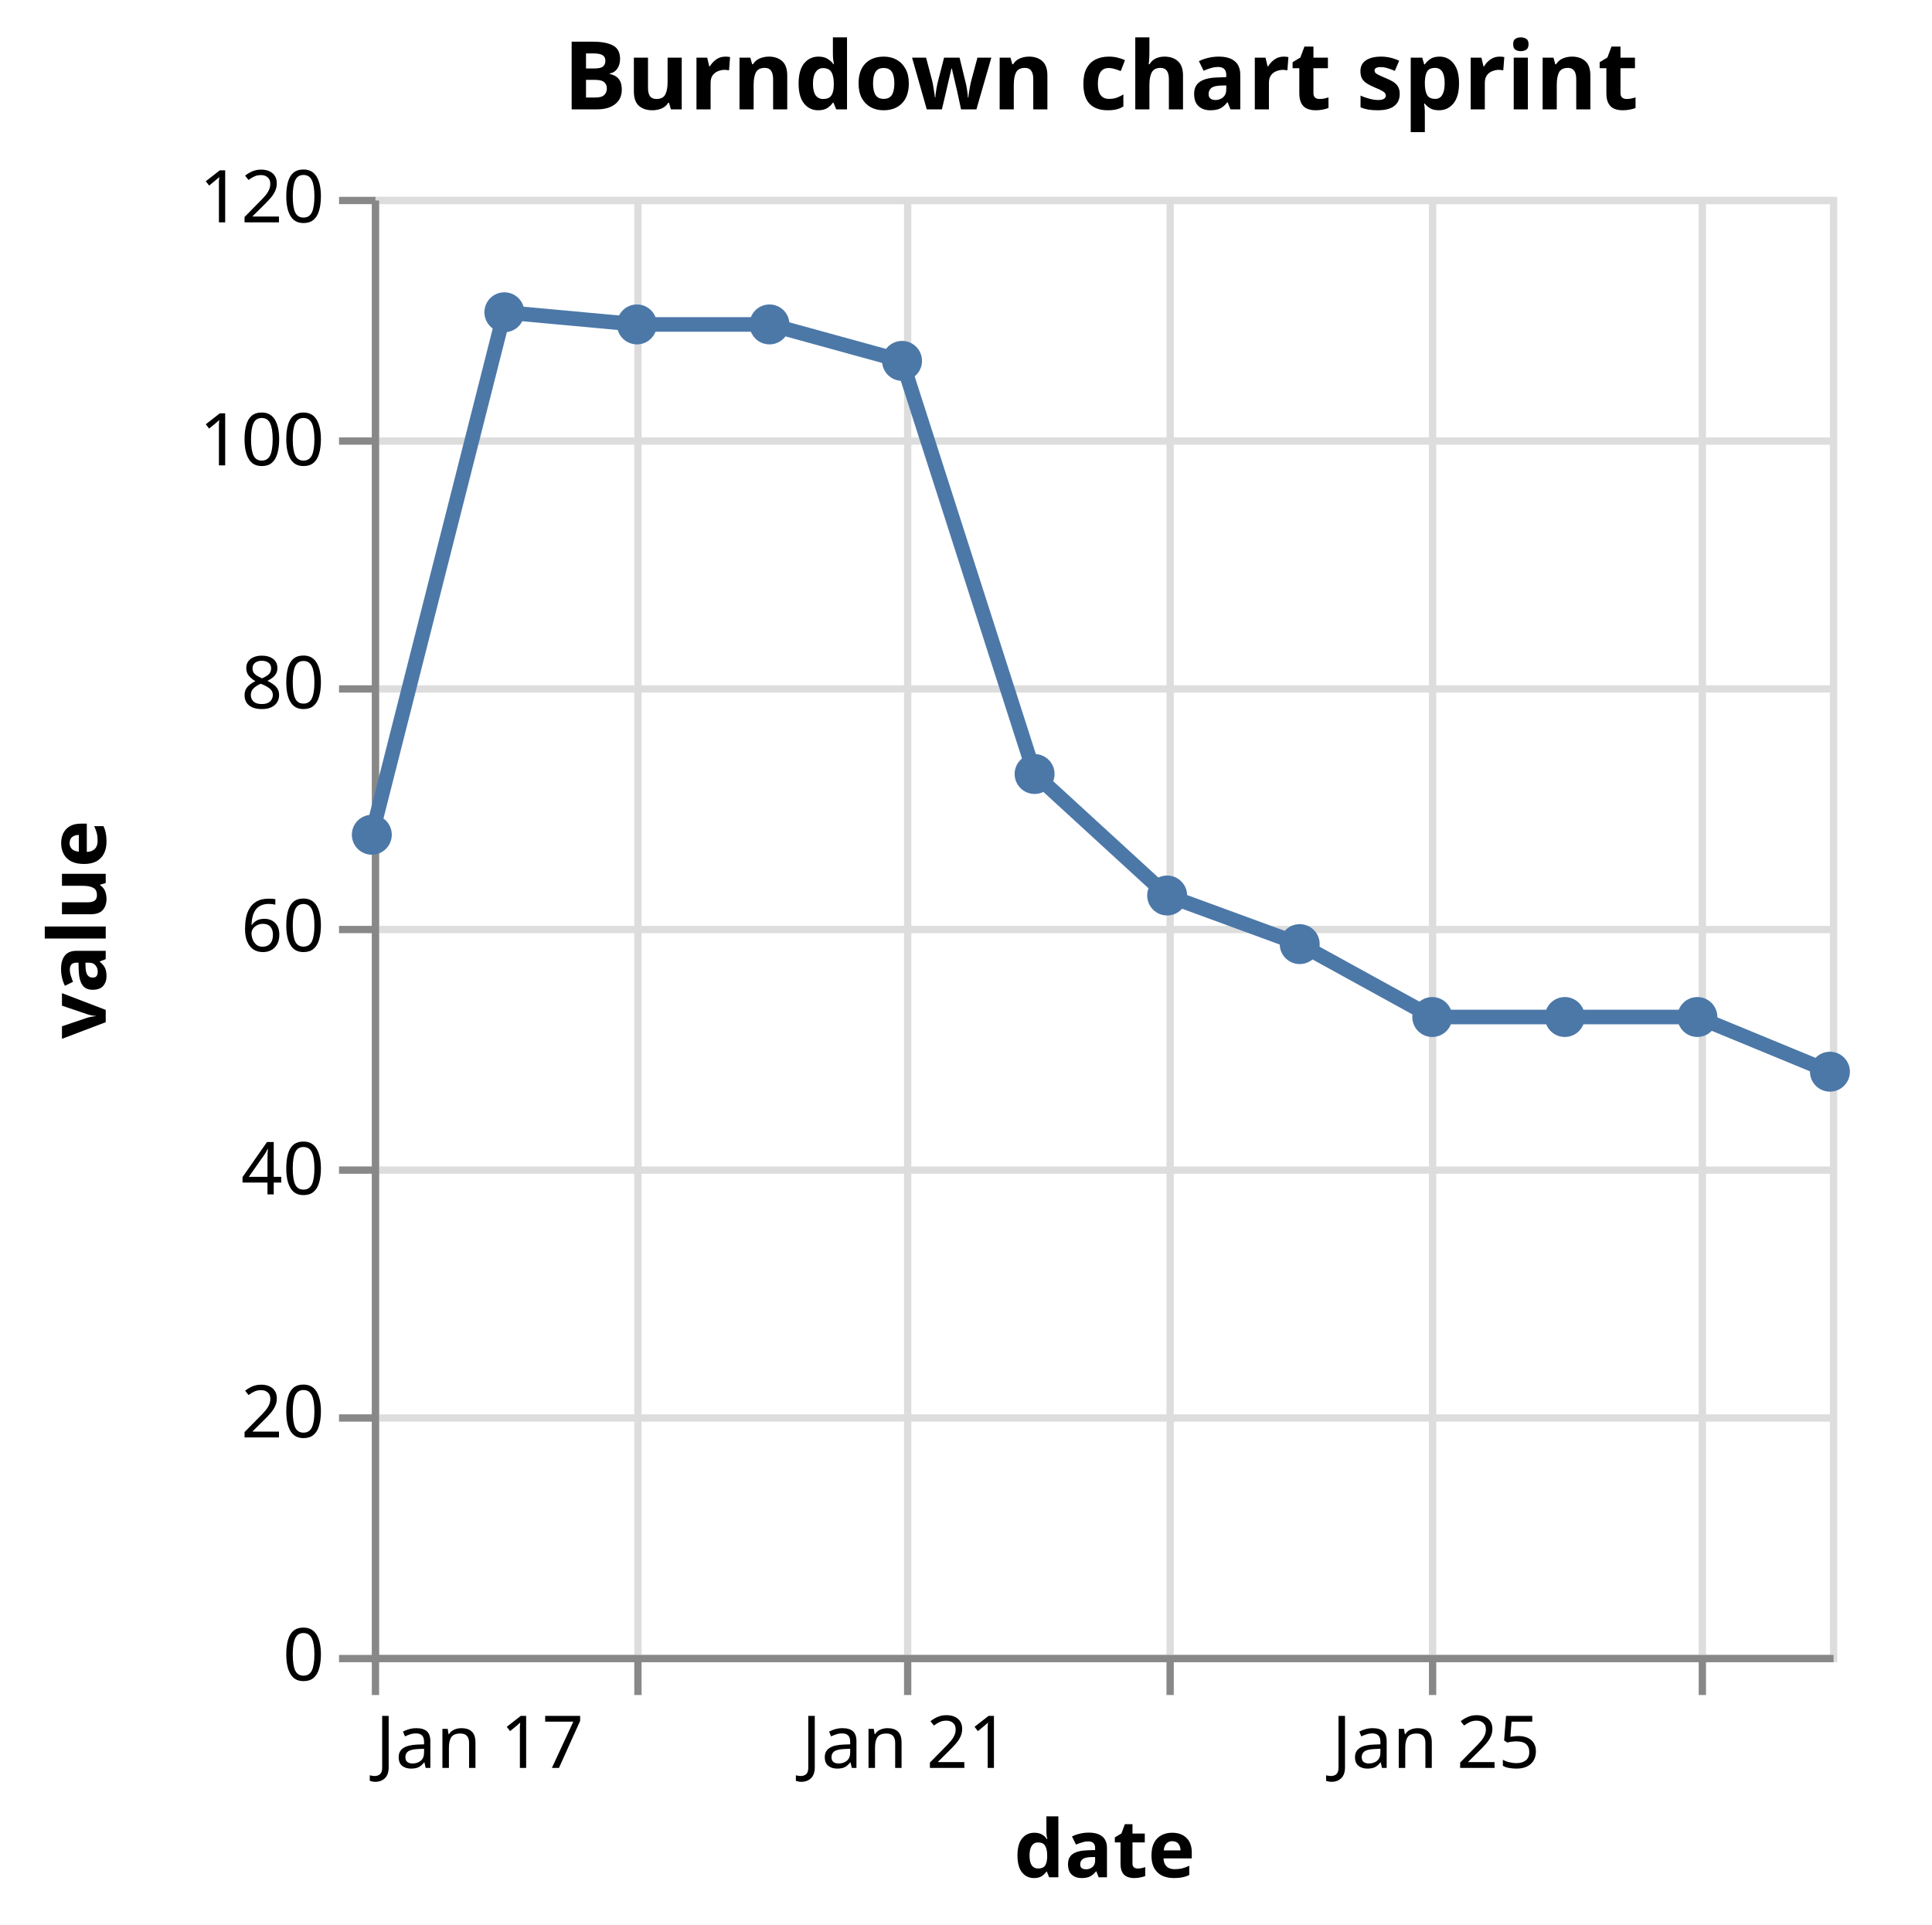
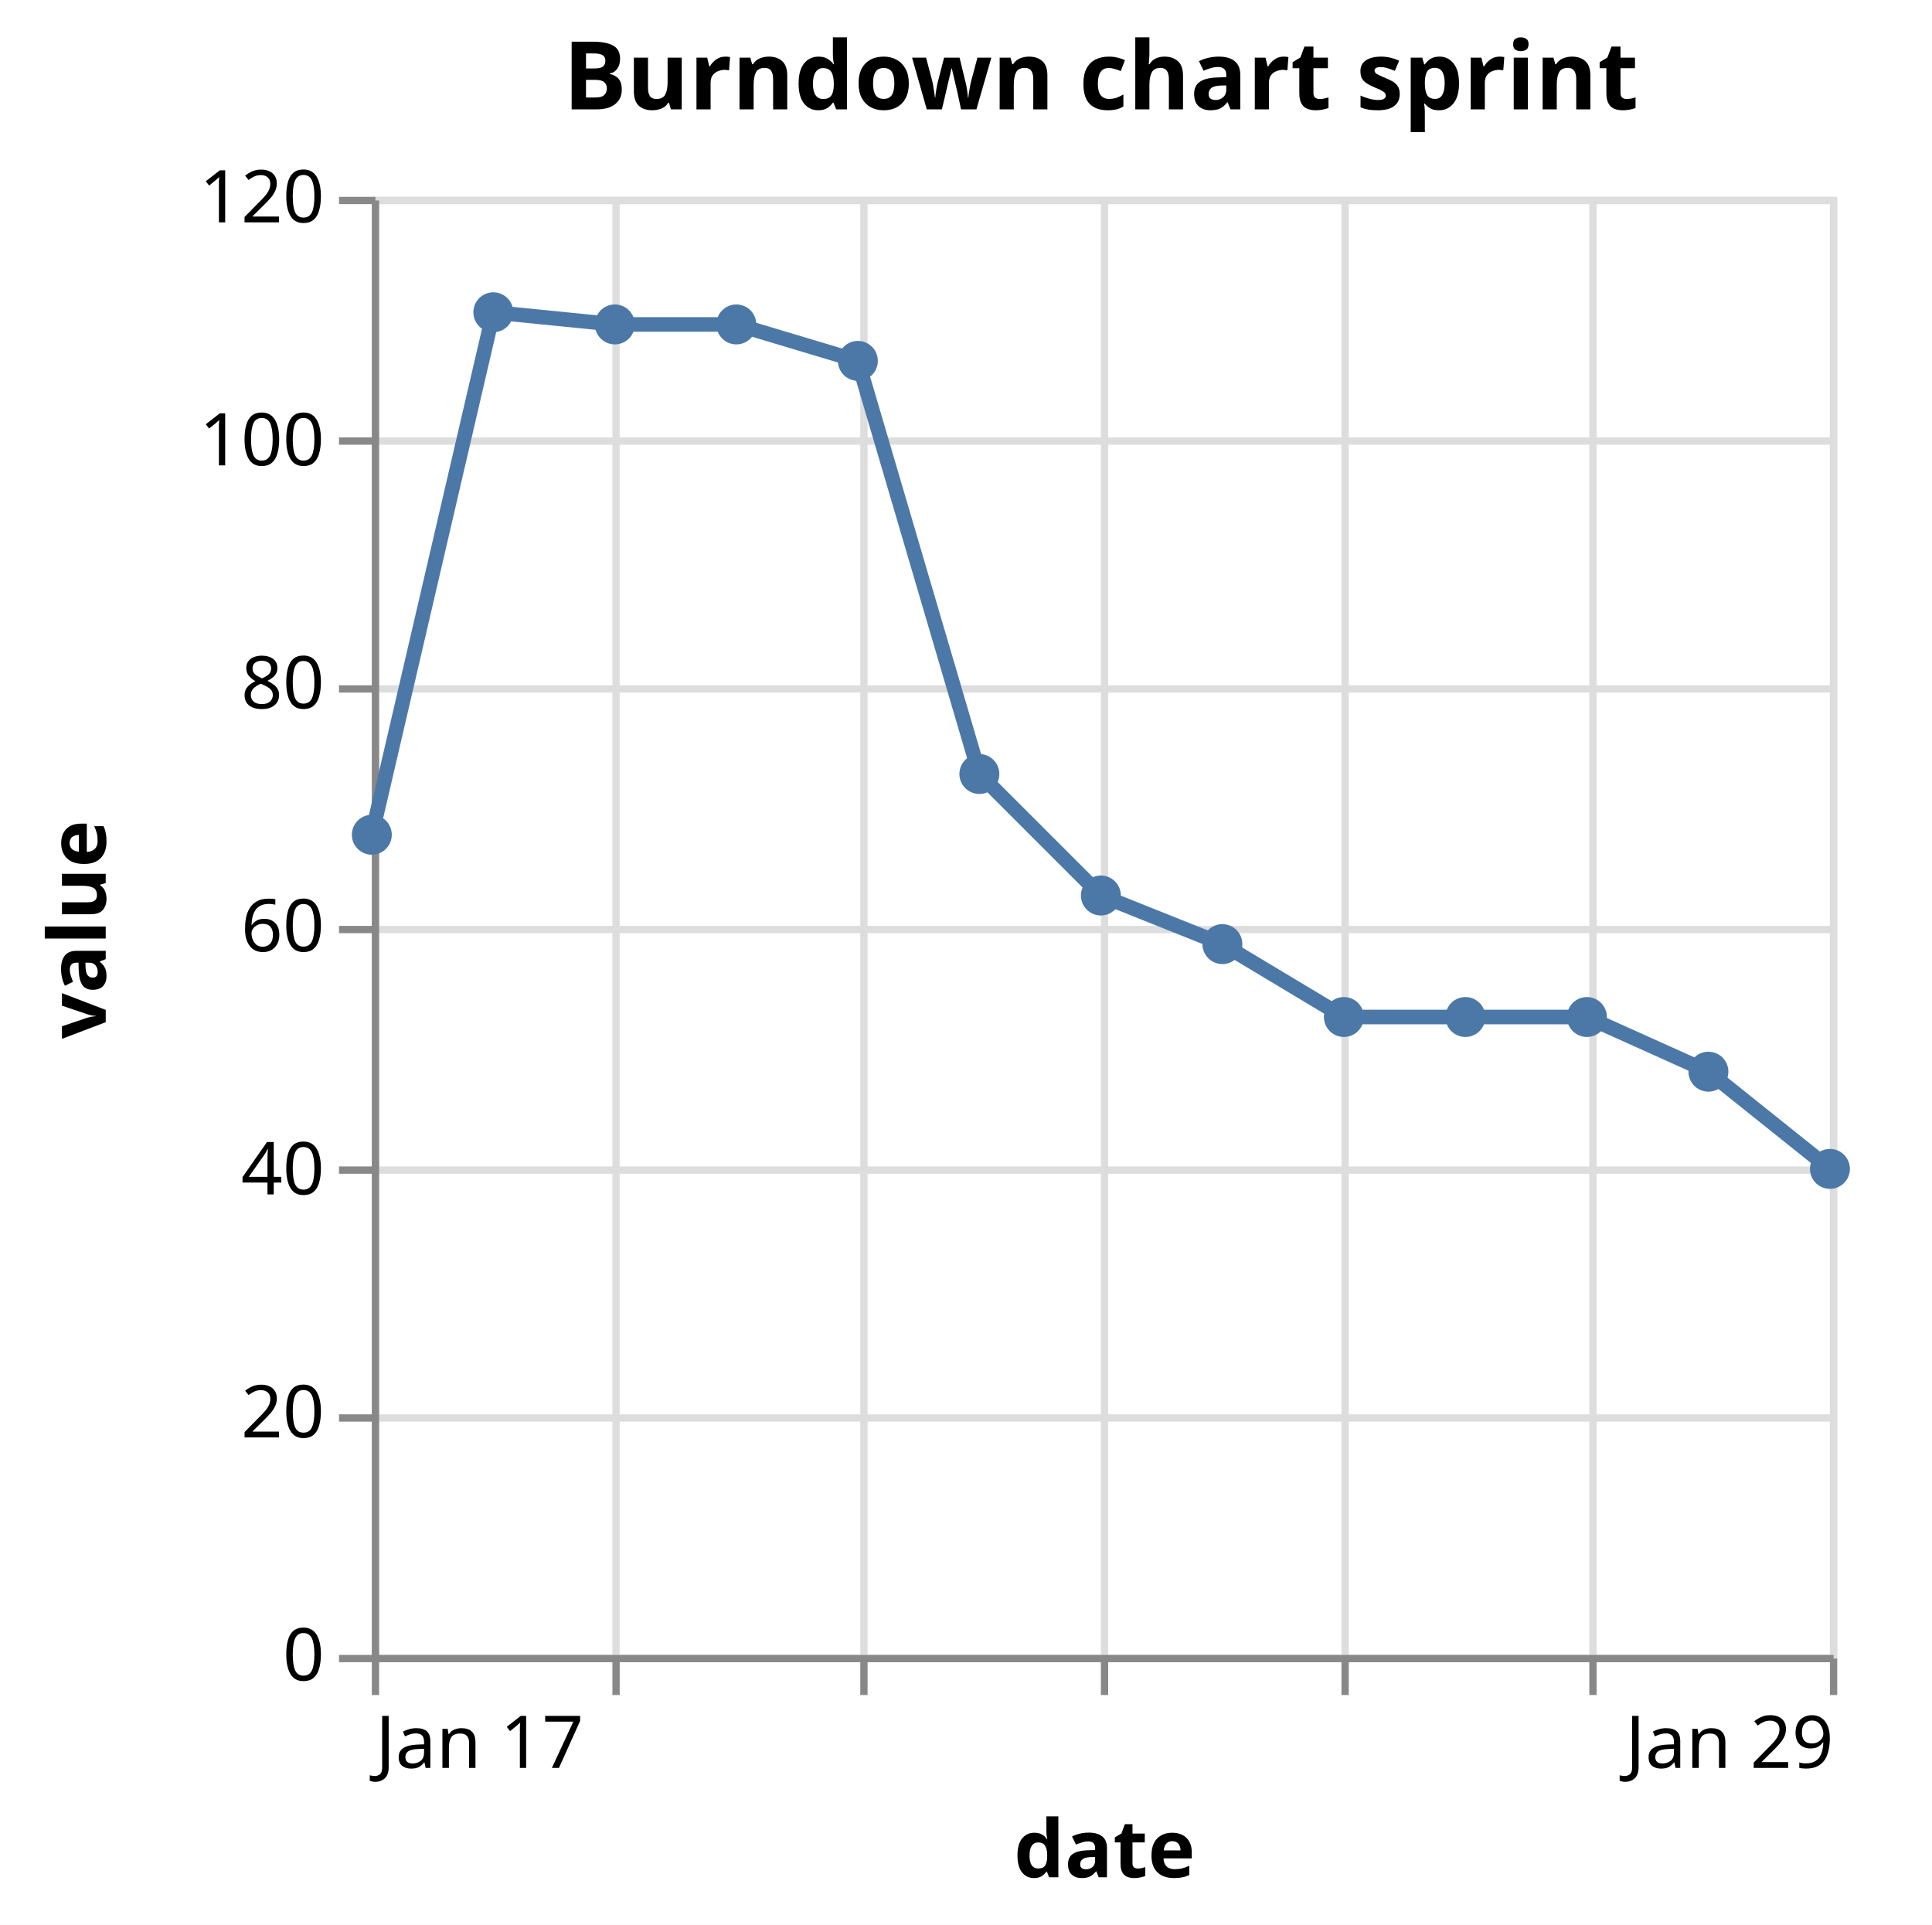
<svg xmlns="http://www.w3.org/2000/svg" version="1.1" class="marks" width="265" height="264" viewBox="0 0 265 264">
  <rect width="265" height="264" fill="white" />
  <g fill="none" stroke-miterlimit="10" transform="translate(51,27)">
    <g class="mark-group role-frame root" role="graphics-object" aria-roledescription="group mark container">
      <g transform="translate(0,0)">
        <path class="background" aria-hidden="true" d="M0.5,0.5h200v200h-200Z" stroke="#ddd" />
        <g>
          <g class="mark-group role-axis" aria-hidden="true">
            <g transform="translate(0.5,200.5)">
              <path class="background" aria-hidden="true" d="M0,0h0v0h0Z" pointer-events="none" />
              <g>
                <g class="mark-rule role-axis-grid" pointer-events="none">
                  <line transform="translate(0,-200)" x2="0" y2="200" stroke="#ddd" stroke-width="1" opacity="1" />
-                   <line transform="translate(36,-200)" x2="0" y2="200" stroke="#ddd" stroke-width="1" opacity="1" />
-                   <line transform="translate(73,-200)" x2="0" y2="200" stroke="#ddd" stroke-width="1" opacity="1" />
-                   <line transform="translate(109,-200)" x2="0" y2="200" stroke="#ddd" stroke-width="1" opacity="1" />
-                   <line transform="translate(145,-200)" x2="0" y2="200" stroke="#ddd" stroke-width="1" opacity="1" />
-                   <line transform="translate(182,-200)" x2="0" y2="200" stroke="#ddd" stroke-width="1" opacity="1" />
+                   <line transform="translate(33,-200)" x2="0" y2="200" stroke="#ddd" stroke-width="1" opacity="1" />
+                   <line transform="translate(67,-200)" x2="0" y2="200" stroke="#ddd" stroke-width="1" opacity="1" />
+                   <line transform="translate(100,-200)" x2="0" y2="200" stroke="#ddd" stroke-width="1" opacity="1" />
+                   <line transform="translate(133,-200)" x2="0" y2="200" stroke="#ddd" stroke-width="1" opacity="1" />
+                   <line transform="translate(167,-200)" x2="0" y2="200" stroke="#ddd" stroke-width="1" opacity="1" />
+                   <line transform="translate(200,-200)" x2="0" y2="200" stroke="#ddd" stroke-width="1" opacity="1" />
                </g>
              </g>
              <path class="foreground" aria-hidden="true" d="" pointer-events="none" display="none" />
            </g>
          </g>
          <g class="mark-group role-axis" aria-hidden="true">
            <g transform="translate(0.5,0.5)">
              <path class="background" aria-hidden="true" d="M0,0h0v0h0Z" pointer-events="none" />
              <g>
                <g class="mark-rule role-axis-grid" pointer-events="none">
                  <line transform="translate(0,200)" x2="200" y2="0" stroke="#ddd" stroke-width="1" opacity="1" />
                  <line transform="translate(0,167)" x2="200" y2="0" stroke="#ddd" stroke-width="1" opacity="1" />
                  <line transform="translate(0,133)" x2="200" y2="0" stroke="#ddd" stroke-width="1" opacity="1" />
                  <line transform="translate(0,100)" x2="200" y2="0" stroke="#ddd" stroke-width="1" opacity="1" />
                  <line transform="translate(0,67)" x2="200" y2="0" stroke="#ddd" stroke-width="1" opacity="1" />
                  <line transform="translate(0,33)" x2="200" y2="0" stroke="#ddd" stroke-width="1" opacity="1" />
                  <line transform="translate(0,0)" x2="200" y2="0" stroke="#ddd" stroke-width="1" opacity="1" />
                </g>
              </g>
              <path class="foreground" aria-hidden="true" d="" pointer-events="none" display="none" />
            </g>
          </g>
-           <g class="mark-group role-axis" role="graphics-symbol" aria-roledescription="axis" aria-label="X-axis titled 'date' for a time scale with values from January 17 to January 28">
+           <g class="mark-group role-axis" role="graphics-symbol" aria-roledescription="axis" aria-label="X-axis titled 'date' for a time scale with values from January 17 to January 29">
            <g transform="translate(0.5,200.5)">
              <path class="background" aria-hidden="true" d="M0,0h0v0h0Z" pointer-events="none" />
              <g>
                <g class="mark-rule role-axis-tick" pointer-events="none">
                  <line transform="translate(0,0)" x2="0" y2="5" stroke="#888" stroke-width="1" opacity="1" />
-                   <line transform="translate(36,0)" x2="0" y2="5" stroke="#888" stroke-width="1" opacity="1" />
-                   <line transform="translate(73,0)" x2="0" y2="5" stroke="#888" stroke-width="1" opacity="1" />
-                   <line transform="translate(109,0)" x2="0" y2="5" stroke="#888" stroke-width="1" opacity="1" />
-                   <line transform="translate(145,0)" x2="0" y2="5" stroke="#888" stroke-width="1" opacity="1" />
-                   <line transform="translate(182,0)" x2="0" y2="5" stroke="#888" stroke-width="1" opacity="1" />
+                   <line transform="translate(33,0)" x2="0" y2="5" stroke="#888" stroke-width="1" opacity="1" />
+                   <line transform="translate(67,0)" x2="0" y2="5" stroke="#888" stroke-width="1" opacity="1" />
+                   <line transform="translate(100,0)" x2="0" y2="5" stroke="#888" stroke-width="1" opacity="1" />
+                   <line transform="translate(133,0)" x2="0" y2="5" stroke="#888" stroke-width="1" opacity="1" />
+                   <line transform="translate(167,0)" x2="0" y2="5" stroke="#888" stroke-width="1" opacity="1" />
+                   <line transform="translate(200,0)" x2="0" y2="5" stroke="#888" stroke-width="1" opacity="1" />
                </g>
                <g class="mark-text role-axis-label" pointer-events="none">
                  <text text-anchor="start" transform="translate(0,15)" font-family="sans-serif" font-size="10px" fill="#000" opacity="1">Jan 17</text>
-                   <text text-anchor="middle" transform="translate(36.36364,15)" font-family="sans-serif" font-size="10px" fill="#000" opacity="0">Jan 19</text>
-                   <text text-anchor="middle" transform="translate(72.72727,15)" font-family="sans-serif" font-size="10px" fill="#000" opacity="1">Jan 21</text>
-                   <text text-anchor="middle" transform="translate(109.0909,15)" font-family="sans-serif" font-size="10px" fill="#000" opacity="0">Jan 23</text>
-                   <text text-anchor="middle" transform="translate(145.4545,15)" font-family="sans-serif" font-size="10px" fill="#000" opacity="1">Jan 25</text>
-                   <text text-anchor="middle" transform="translate(181.8182,15)" font-family="sans-serif" font-size="10px" fill="#000" opacity="0">Jan 27</text>
+                   <text text-anchor="middle" transform="translate(33.33333,15)" font-family="sans-serif" font-size="10px" fill="#000" opacity="0">Jan 19</text>
+                   <text text-anchor="middle" transform="translate(66.66667,15)" font-family="sans-serif" font-size="10px" fill="#000" opacity="0">Jan 21</text>
+                   <text text-anchor="middle" transform="translate(100,15)" font-family="sans-serif" font-size="10px" fill="#000" opacity="0">Jan 23</text>
+                   <text text-anchor="middle" transform="translate(133.3333,15)" font-family="sans-serif" font-size="10px" fill="#000" opacity="0">Jan 25</text>
+                   <text text-anchor="middle" transform="translate(166.6667,15)" font-family="sans-serif" font-size="10px" fill="#000" opacity="0">Jan 27</text>
+                   <text text-anchor="end" transform="translate(200,15)" font-family="sans-serif" font-size="10px" fill="#000" opacity="1">Jan 29</text>
                </g>
                <g class="mark-rule role-axis-domain" pointer-events="none">
                  <line transform="translate(0,0)" x2="200" y2="0" stroke="#888" stroke-width="1" opacity="1" />
                </g>
                <g class="mark-text role-axis-title" pointer-events="none">
                  <text text-anchor="middle" transform="translate(100,30)" font-family="sans-serif" font-size="11px" font-weight="bold" fill="#000" opacity="1">date</text>
                </g>
              </g>
              <path class="foreground" aria-hidden="true" d="" pointer-events="none" display="none" />
            </g>
          </g>
          <g class="mark-group role-axis" role="graphics-symbol" aria-roledescription="axis" aria-label="Y-axis titled 'value' for a linear scale with values from 0 to 120">
            <g transform="translate(0.5,0.5)">
              <path class="background" aria-hidden="true" d="M0,0h0v0h0Z" pointer-events="none" />
              <g>
                <g class="mark-rule role-axis-tick" pointer-events="none">
                  <line transform="translate(0,200)" x2="-5" y2="0" stroke="#888" stroke-width="1" opacity="1" />
                  <line transform="translate(0,167)" x2="-5" y2="0" stroke="#888" stroke-width="1" opacity="1" />
                  <line transform="translate(0,133)" x2="-5" y2="0" stroke="#888" stroke-width="1" opacity="1" />
                  <line transform="translate(0,100)" x2="-5" y2="0" stroke="#888" stroke-width="1" opacity="1" />
                  <line transform="translate(0,67)" x2="-5" y2="0" stroke="#888" stroke-width="1" opacity="1" />
                  <line transform="translate(0,33)" x2="-5" y2="0" stroke="#888" stroke-width="1" opacity="1" />
                  <line transform="translate(0,0)" x2="-5" y2="0" stroke="#888" stroke-width="1" opacity="1" />
                </g>
                <g class="mark-text role-axis-label" pointer-events="none">
                  <text text-anchor="end" transform="translate(-7,203)" font-family="sans-serif" font-size="10px" fill="#000" opacity="1">0</text>
                  <text text-anchor="end" transform="translate(-7,169.6667)" font-family="sans-serif" font-size="10px" fill="#000" opacity="1">20</text>
                  <text text-anchor="end" transform="translate(-7,136.3333)" font-family="sans-serif" font-size="10px" fill="#000" opacity="1">40</text>
                  <text text-anchor="end" transform="translate(-7,103)" font-family="sans-serif" font-size="10px" fill="#000" opacity="1">60</text>
                  <text text-anchor="end" transform="translate(-7,69.66667)" font-family="sans-serif" font-size="10px" fill="#000" opacity="1">80</text>
                  <text text-anchor="end" transform="translate(-7,36.33333)" font-family="sans-serif" font-size="10px" fill="#000" opacity="1">100</text>
                  <text text-anchor="end" transform="translate(-7,3)" font-family="sans-serif" font-size="10px" fill="#000" opacity="1">120</text>
                </g>
                <g class="mark-rule role-axis-domain" pointer-events="none">
                  <line transform="translate(0,200)" x2="0" y2="-200" stroke="#888" stroke-width="1" opacity="1" />
                </g>
                <g class="mark-text role-axis-title" pointer-events="none">
                  <text text-anchor="middle" transform="translate(-35,100) rotate(-90) translate(0,-2)" font-family="sans-serif" font-size="11px" font-weight="bold" fill="#000" opacity="1">value</text>
                </g>
              </g>
              <path class="foreground" aria-hidden="true" d="" pointer-events="none" display="none" />
            </g>
          </g>
          <g class="mark-line role-mark layer_0_layer_0_marks" role="graphics-object" aria-roledescription="line mark container">
-             <path aria-label="date: Jan 17; value: 67.5" role="graphics-symbol" aria-roledescription="line mark" d="M0,87.5L18.182,15.833L36.364,17.5L54.545,17.5L72.727,22.5L90.909,79.167L109.091,95.833L127.273,102.5L145.455,112.5L163.636,112.5L181.818,112.5L200,120" stroke="#4c78a8" stroke-width="2" />
+             <path aria-label="date: Jan 17; value: 67.5" role="graphics-symbol" aria-roledescription="line mark" d="M0,87.5L16.667,15.833L33.333,17.5L50,17.5L66.667,22.5L83.333,79.167L100,95.833L116.667,102.5L133.333,112.5L150,112.5L166.667,112.5L183.333,120L200,133.333" stroke="#4c78a8" stroke-width="2" />
          </g>
          <g class="mark-symbol role-mark layer_0_layer_1_marks" role="graphics-object" aria-roledescription="symbol mark container">
            <path aria-label="date: Jan 17; value: 67.5" role="graphics-symbol" aria-roledescription="point" transform="translate(0,87.5)" d="M2.739,0A2.739,2.739,0,1,1,-2.739,0A2.739,2.739,0,1,1,2.739,0" fill="#4c78a8" stroke-width="2" opacity="1" />
-             <path aria-label="date: Jan 18; value: 110.5" role="graphics-symbol" aria-roledescription="point" transform="translate(18.18182,15.83333)" d="M2.739,0A2.739,2.739,0,1,1,-2.739,0A2.739,2.739,0,1,1,2.739,0" fill="#4c78a8" stroke-width="2" opacity="1" />
-             <path aria-label="date: Jan 19; value: 109.5" role="graphics-symbol" aria-roledescription="point" transform="translate(36.36364,17.5)" d="M2.739,0A2.739,2.739,0,1,1,-2.739,0A2.739,2.739,0,1,1,2.739,0" fill="#4c78a8" stroke-width="2" opacity="1" />
-             <path aria-label="date: Jan 20; value: 109.5" role="graphics-symbol" aria-roledescription="point" transform="translate(54.54545,17.5)" d="M2.739,0A2.739,2.739,0,1,1,-2.739,0A2.739,2.739,0,1,1,2.739,0" fill="#4c78a8" stroke-width="2" opacity="1" />
-             <path aria-label="date: Jan 21; value: 106.5" role="graphics-symbol" aria-roledescription="point" transform="translate(72.72727,22.5)" d="M2.739,0A2.739,2.739,0,1,1,-2.739,0A2.739,2.739,0,1,1,2.739,0" fill="#4c78a8" stroke-width="2" opacity="1" />
-             <path aria-label="date: Jan 22; value: 72.5" role="graphics-symbol" aria-roledescription="point" transform="translate(90.90909,79.16667)" d="M2.739,0A2.739,2.739,0,1,1,-2.739,0A2.739,2.739,0,1,1,2.739,0" fill="#4c78a8" stroke-width="2" opacity="1" />
-             <path aria-label="date: Jan 23; value: 62.5" role="graphics-symbol" aria-roledescription="point" transform="translate(109.0909,95.83333)" d="M2.739,0A2.739,2.739,0,1,1,-2.739,0A2.739,2.739,0,1,1,2.739,0" fill="#4c78a8" stroke-width="2" opacity="1" />
-             <path aria-label="date: Jan 24; value: 58.5" role="graphics-symbol" aria-roledescription="point" transform="translate(127.2727,102.5)" d="M2.739,0A2.739,2.739,0,1,1,-2.739,0A2.739,2.739,0,1,1,2.739,0" fill="#4c78a8" stroke-width="2" opacity="1" />
-             <path aria-label="date: Jan 25; value: 52.5" role="graphics-symbol" aria-roledescription="point" transform="translate(145.4545,112.5)" d="M2.739,0A2.739,2.739,0,1,1,-2.739,0A2.739,2.739,0,1,1,2.739,0" fill="#4c78a8" stroke-width="2" opacity="1" />
-             <path aria-label="date: Jan 26; value: 52.5" role="graphics-symbol" aria-roledescription="point" transform="translate(163.6364,112.5)" d="M2.739,0A2.739,2.739,0,1,1,-2.739,0A2.739,2.739,0,1,1,2.739,0" fill="#4c78a8" stroke-width="2" opacity="1" />
-             <path aria-label="date: Jan 27; value: 52.5" role="graphics-symbol" aria-roledescription="point" transform="translate(181.8182,112.5)" d="M2.739,0A2.739,2.739,0,1,1,-2.739,0A2.739,2.739,0,1,1,2.739,0" fill="#4c78a8" stroke-width="2" opacity="1" />
-             <path aria-label="date: Jan 28; value: 48" role="graphics-symbol" aria-roledescription="point" transform="translate(200,120)" d="M2.739,0A2.739,2.739,0,1,1,-2.739,0A2.739,2.739,0,1,1,2.739,0" fill="#4c78a8" stroke-width="2" opacity="1" />
+             <path aria-label="date: Jan 18; value: 110.5" role="graphics-symbol" aria-roledescription="point" transform="translate(16.66667,15.83333)" d="M2.739,0A2.739,2.739,0,1,1,-2.739,0A2.739,2.739,0,1,1,2.739,0" fill="#4c78a8" stroke-width="2" opacity="1" />
+             <path aria-label="date: Jan 19; value: 109.5" role="graphics-symbol" aria-roledescription="point" transform="translate(33.33333,17.5)" d="M2.739,0A2.739,2.739,0,1,1,-2.739,0A2.739,2.739,0,1,1,2.739,0" fill="#4c78a8" stroke-width="2" opacity="1" />
+             <path aria-label="date: Jan 20; value: 109.5" role="graphics-symbol" aria-roledescription="point" transform="translate(50,17.5)" d="M2.739,0A2.739,2.739,0,1,1,-2.739,0A2.739,2.739,0,1,1,2.739,0" fill="#4c78a8" stroke-width="2" opacity="1" />
+             <path aria-label="date: Jan 21; value: 106.5" role="graphics-symbol" aria-roledescription="point" transform="translate(66.66667,22.5)" d="M2.739,0A2.739,2.739,0,1,1,-2.739,0A2.739,2.739,0,1,1,2.739,0" fill="#4c78a8" stroke-width="2" opacity="1" />
+             <path aria-label="date: Jan 22; value: 72.5" role="graphics-symbol" aria-roledescription="point" transform="translate(83.33333,79.16667)" d="M2.739,0A2.739,2.739,0,1,1,-2.739,0A2.739,2.739,0,1,1,2.739,0" fill="#4c78a8" stroke-width="2" opacity="1" />
+             <path aria-label="date: Jan 23; value: 62.5" role="graphics-symbol" aria-roledescription="point" transform="translate(100,95.83333)" d="M2.739,0A2.739,2.739,0,1,1,-2.739,0A2.739,2.739,0,1,1,2.739,0" fill="#4c78a8" stroke-width="2" opacity="1" />
+             <path aria-label="date: Jan 24; value: 58.5" role="graphics-symbol" aria-roledescription="point" transform="translate(116.6667,102.5)" d="M2.739,0A2.739,2.739,0,1,1,-2.739,0A2.739,2.739,0,1,1,2.739,0" fill="#4c78a8" stroke-width="2" opacity="1" />
+             <path aria-label="date: Jan 25; value: 52.5" role="graphics-symbol" aria-roledescription="point" transform="translate(133.3333,112.5)" d="M2.739,0A2.739,2.739,0,1,1,-2.739,0A2.739,2.739,0,1,1,2.739,0" fill="#4c78a8" stroke-width="2" opacity="1" />
+             <path aria-label="date: Jan 26; value: 52.5" role="graphics-symbol" aria-roledescription="point" transform="translate(150,112.5)" d="M2.739,0A2.739,2.739,0,1,1,-2.739,0A2.739,2.739,0,1,1,2.739,0" fill="#4c78a8" stroke-width="2" opacity="1" />
+             <path aria-label="date: Jan 27; value: 52.5" role="graphics-symbol" aria-roledescription="point" transform="translate(166.6667,112.5)" d="M2.739,0A2.739,2.739,0,1,1,-2.739,0A2.739,2.739,0,1,1,2.739,0" fill="#4c78a8" stroke-width="2" opacity="1" />
+             <path aria-label="date: Jan 28; value: 48" role="graphics-symbol" aria-roledescription="point" transform="translate(183.3333,120)" d="M2.739,0A2.739,2.739,0,1,1,-2.739,0A2.739,2.739,0,1,1,2.739,0" fill="#4c78a8" stroke-width="2" opacity="1" />
+             <path aria-label="date: Jan 29; value: 40" role="graphics-symbol" aria-roledescription="point" transform="translate(200,133.3333)" d="M2.739,0A2.739,2.739,0,1,1,-2.739,0A2.739,2.739,0,1,1,2.739,0" fill="#4c78a8" stroke-width="2" opacity="1" />
          </g>
          <g class="mark-group role-title">
            <g transform="translate(100,-22)">
              <path class="background" aria-hidden="true" d="M0,0h0v0h0Z" pointer-events="none" />
              <g>
                <g class="mark-text role-title-text" role="graphics-symbol" aria-roledescription="title" aria-label="Title text 'Burndown chart sprint'" pointer-events="none">
                  <text text-anchor="middle" transform="translate(0,10)" font-family="sans-serif" font-size="13px" font-weight="bold" fill="#000" opacity="1">Burndown chart sprint</text>
                </g>
              </g>
              <path class="foreground" aria-hidden="true" d="" pointer-events="none" display="none" />
            </g>
          </g>
        </g>
        <path class="foreground" aria-hidden="true" d="" display="none" />
      </g>
    </g>
  </g>
</svg>
